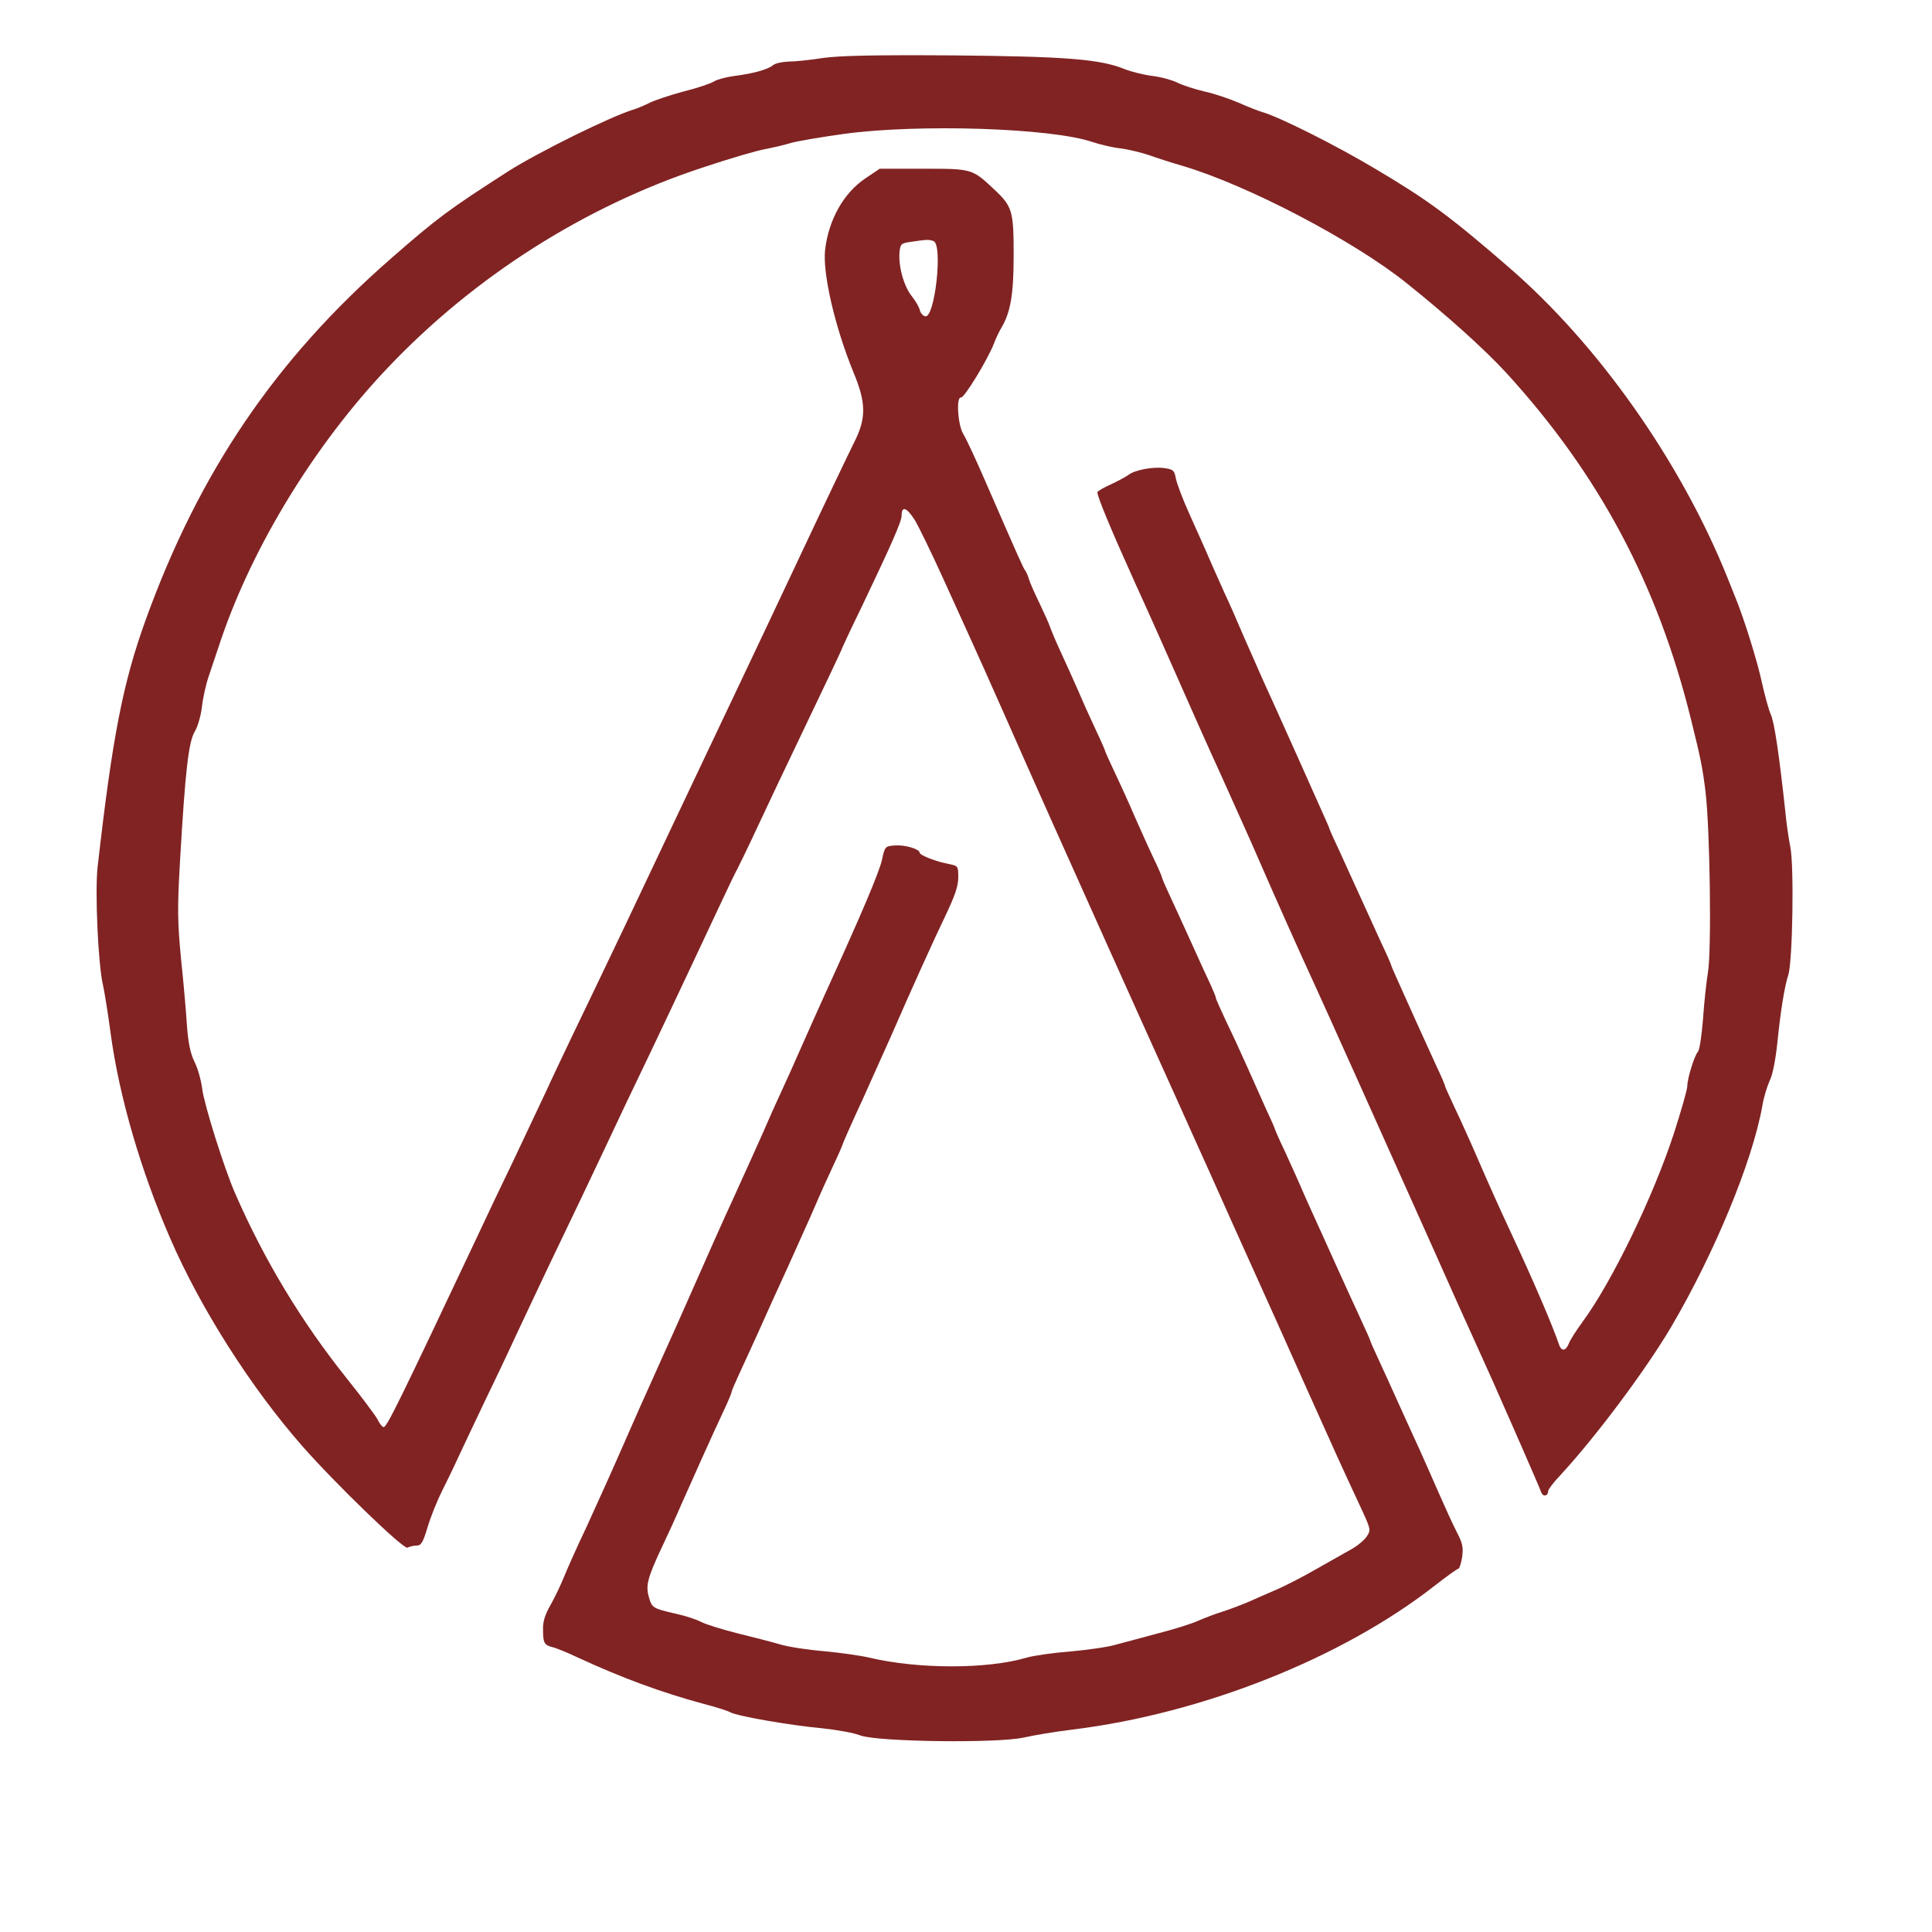
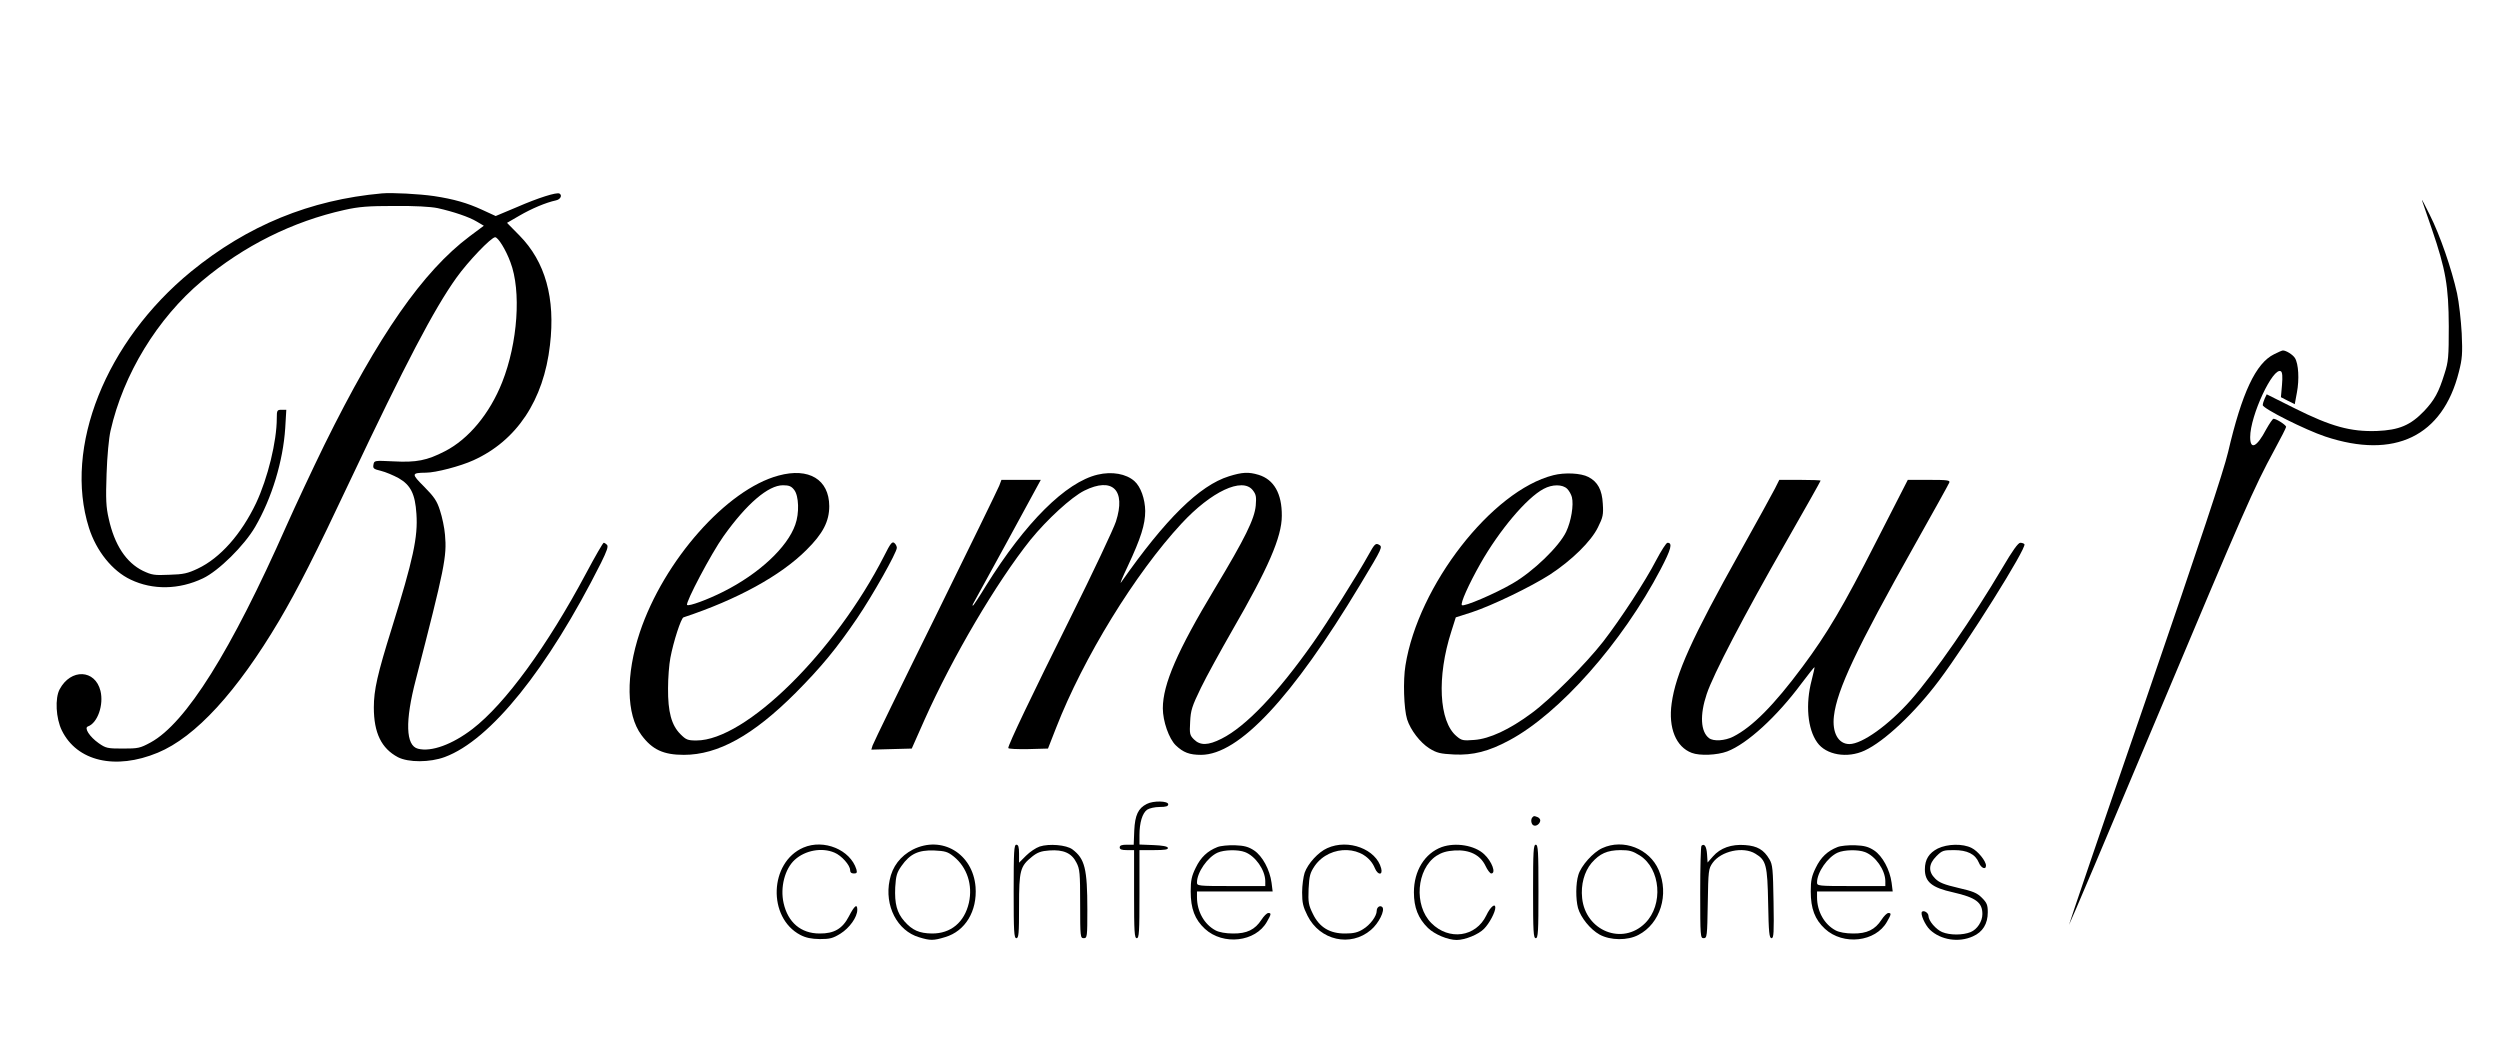
- <svg xmlns="http://www.w3.org/2000/svg" version="1.0" width="750pt" height="750pt" viewBox="0 0 750 750" preserveAspectRatio="xMidYMid meet">
-   <g transform="translate(0,750) scale(0.1,-0.1)" fill="#812323" stroke="none">
-     <path d="M3195 7275 c-49 -8 -110 -14 -134 -14 -25 -1 -52 -7 -60 -14 -20 -17 -79 -33 -151 -42 -30 -4 -65 -13 -78 -21 -12 -8 -65 -26 -118 -39 -52 -14 -112 -34 -132 -44 -20 -10 -48 -22 -62 -26 -87 -26 -369 -165 -487 -240 -235 -151 -275 -181 -458 -341 -446 -390 -742 -827 -949 -1399 -89 -246 -130 -457 -187 -960 -11 -94 2 -382 21 -460 5 -22 19 -107 30 -190 33 -243 117 -531 231 -793 118 -272 313 -578 511 -804 130 -148 396 -405 410 -396 7 4 23 8 35 8 18 0 25 12 43 72 12 40 37 102 55 138 18 36 48 97 65 135 18 39 62 131 97 205 36 74 94 196 128 270 35 74 91 194 125 265 92 191 177 370 217 455 64 136 115 244 140 295 22 45 161 338 307 650 31 66 61 129 67 139 6 11 44 89 84 175 40 86 100 212 133 281 124 259 192 402 192 406 0 1 33 72 74 156 115 241 156 333 156 356 0 39 19 33 50 -15 16 -26 66 -129 111 -228 45 -99 94 -207 109 -240 15 -33 80 -177 143 -320 93 -212 226 -508 357 -800 56 -125 258 -574 295 -655 23 -52 84 -187 135 -300 50 -113 129 -288 175 -390 46 -102 134 -297 195 -435 108 -241 139 -310 217 -477 34 -74 35 -78 19 -102 -9 -14 -35 -36 -58 -49 -24 -13 -86 -49 -138 -78 -52 -30 -122 -66 -155 -80 -33 -14 -80 -35 -105 -46 -25 -11 -70 -28 -100 -38 -30 -9 -74 -26 -97 -36 -23 -11 -92 -33 -155 -49 -62 -17 -138 -37 -168 -45 -30 -9 -109 -20 -175 -26 -66 -5 -142 -16 -170 -24 -152 -45 -420 -45 -610 0 -33 8 -112 19 -175 25 -63 5 -140 17 -170 26 -30 9 -104 28 -165 43 -60 15 -124 35 -142 44 -18 10 -61 24 -97 32 -92 21 -95 23 -107 65 -13 44 -6 74 51 195 21 44 55 118 75 165 45 102 126 282 166 367 16 34 29 65 29 69 0 4 11 30 24 58 13 28 47 103 76 166 28 63 82 183 120 265 37 83 85 188 105 235 20 47 52 118 71 158 19 40 34 75 34 77 0 3 36 85 81 182 44 98 93 207 109 243 73 168 166 374 211 467 36 76 49 113 49 147 0 44 -1 45 -37 52 -48 9 -113 34 -113 44 0 14 -57 31 -96 28 -38 -3 -39 -4 -50 -55 -11 -50 -81 -214 -224 -528 -17 -38 -56 -124 -85 -190 -29 -66 -66 -149 -83 -185 -17 -36 -47 -103 -67 -150 -21 -47 -72 -161 -115 -255 -43 -93 -110 -244 -150 -335 -40 -91 -105 -237 -145 -325 -40 -88 -103 -230 -140 -315 -37 -85 -99 -222 -137 -305 -39 -82 -79 -172 -90 -200 -11 -27 -33 -74 -50 -104 -22 -38 -31 -66 -30 -97 0 -52 5 -60 36 -68 14 -3 58 -21 98 -40 171 -79 322 -135 488 -180 47 -12 94 -27 105 -33 27 -15 227 -50 355 -62 58 -6 125 -18 150 -28 67 -25 534 -31 635 -8 39 9 124 23 190 31 503 62 1045 277 1404 558 46 36 88 66 92 66 4 0 11 20 15 45 5 39 2 54 -21 98 -15 29 -46 97 -70 152 -24 55 -57 129 -73 165 -17 36 -53 117 -82 180 -28 63 -65 143 -81 178 -16 34 -29 64 -29 66 0 3 -18 42 -39 88 -21 46 -60 130 -86 188 -26 58 -58 128 -70 155 -13 28 -40 88 -61 135 -20 47 -54 122 -75 168 -22 46 -39 85 -39 87 0 2 -15 37 -34 77 -18 40 -52 116 -75 168 -23 52 -60 132 -82 177 -21 45 -39 85 -39 89 0 4 -9 26 -19 48 -11 23 -45 97 -76 166 -31 69 -70 153 -86 188 -16 34 -29 65 -29 68 0 3 -15 38 -34 77 -19 40 -50 110 -71 157 -20 47 -54 122 -76 168 -21 45 -39 84 -39 87 0 2 -15 37 -34 77 -19 40 -51 111 -71 158 -21 47 -52 117 -70 155 -18 39 -35 80 -39 92 -4 12 -22 52 -40 90 -18 37 -37 79 -41 93 -4 14 -11 30 -15 35 -8 10 -25 49 -152 340 -38 88 -78 174 -89 191 -21 35 -28 146 -8 141 12 -2 101 143 127 208 8 22 21 49 28 60 37 62 49 130 49 285 0 172 -5 189 -77 256 -84 79 -85 79 -273 79 l-170 0 -55 -37 c-85 -57 -143 -160 -157 -278 -10 -90 37 -296 110 -475 50 -120 50 -179 3 -272 -19 -38 -111 -230 -204 -428 -93 -198 -193 -409 -222 -470 -78 -165 -310 -653 -462 -975 -75 -157 -167 -350 -206 -430 -38 -80 -83 -174 -99 -210 -17 -36 -73 -155 -125 -265 -53 -110 -115 -240 -138 -290 -313 -663 -358 -755 -371 -755 -5 0 -16 14 -24 31 -9 16 -62 87 -118 157 -177 221 -322 462 -434 719 -42 95 -121 347 -128 406 -4 32 -17 80 -30 105 -16 33 -24 73 -29 137 -3 50 -13 166 -23 260 -14 149 -15 196 -4 385 20 346 33 460 57 500 12 20 24 62 28 97 4 35 16 89 27 120 11 32 32 96 48 143 124 363 364 755 645 1051 336 355 766 628 1222 778 104 35 214 67 244 72 30 6 75 16 100 24 25 7 117 23 205 35 291 40 807 23 965 -31 30 -10 80 -22 110 -25 30 -4 80 -16 110 -26 30 -11 89 -30 131 -42 253 -75 663 -290 868 -454 160 -128 302 -256 388 -349 361 -395 589 -823 718 -1348 37 -149 44 -183 56 -280 17 -145 24 -615 9 -701 -6 -38 -15 -119 -19 -181 -5 -62 -13 -119 -20 -126 -14 -17 -41 -104 -41 -134 0 -12 -23 -93 -51 -180 -80 -246 -241 -579 -356 -735 -24 -33 -48 -70 -53 -84 -11 -28 -28 -31 -37 -6 -27 79 -96 240 -183 427 -50 107 -96 210 -137 305 -25 58 -63 142 -84 186 -21 45 -39 84 -39 87 0 4 -15 39 -34 79 -18 40 -55 120 -81 178 -26 58 -58 129 -71 158 -13 29 -24 54 -24 57 0 2 -17 41 -39 87 -21 46 -57 126 -81 178 -24 52 -60 132 -81 178 -22 46 -39 85 -39 87 0 2 -13 32 -29 67 -16 35 -45 101 -66 148 -45 100 -127 284 -160 355 -12 28 -46 104 -75 170 -28 66 -62 143 -75 170 -12 28 -40 88 -60 135 -20 47 -57 128 -80 180 -24 53 -46 112 -50 131 -6 33 -10 37 -46 42 -44 6 -116 -8 -139 -27 -8 -6 -39 -23 -67 -36 -29 -13 -53 -27 -53 -31 0 -18 53 -145 145 -349 54 -118 130 -289 170 -380 40 -91 116 -262 170 -380 53 -118 119 -264 145 -325 52 -120 159 -360 210 -470 39 -84 295 -655 465 -1035 67 -151 134 -300 148 -330 66 -145 95 -210 176 -395 48 -110 91 -208 94 -218 7 -19 27 -15 27 5 0 6 21 34 48 62 140 152 330 407 429 574 169 288 315 641 354 857 5 33 19 78 29 100 12 24 23 83 30 150 12 119 27 213 42 260 17 50 23 425 8 497 -7 35 -16 99 -20 143 -23 212 -42 343 -56 372 -8 18 -23 73 -34 122 -17 82 -73 260 -105 336 -7 17 -20 50 -30 75 -182 451 -503 906 -852 1206 -225 195 -311 258 -508 375 -155 93 -378 205 -445 224 -14 4 -55 20 -91 36 -37 16 -97 36 -134 44 -38 9 -84 24 -104 34 -20 10 -63 22 -96 26 -33 4 -82 16 -110 27 -95 39 -234 49 -670 53 -301 2 -434 -1 -500 -10z m429 -711 c37 -14 5 -299 -32 -292 -9 2 -18 12 -21 23 -2 11 -16 36 -32 56 -31 39 -52 117 -47 171 3 30 6 34 43 39 60 9 72 10 89 3z" />
+ <svg xmlns="http://www.w3.org/2000/svg" version="1.0" width="1391pt" height="579pt" viewBox="0 0 1391 579" preserveAspectRatio="xMidYMid meet">
+   <g transform="translate(0,579) scale(0.1,-0.1)" fill="#000000" stroke="none">
+     <path d="M2125 4714 c-400 -36 -747 -178 -1062 -435 -475 -389 -710 -978 -568 -1426 41 -129 130 -240 232 -288 123 -59 270 -56 402 7 87 41 230 182 291 287 93 160 155 366 167 549 l6 102 -26 0 c-25 0 -27 -3 -27 -47 0 -129 -50 -333 -115 -472 -83 -174 -200 -306 -325 -365 -55 -26 -79 -32 -158 -34 -84 -4 -98 -1 -147 22 -93 46 -158 144 -190 290 -15 65 -17 108 -12 250 3 96 13 201 22 239 71 315 261 626 508 833 234 197 506 332 794 396 80 18 132 22 278 22 113 1 202 -4 240 -12 89 -20 175 -49 218 -75 l39 -23 -79 -59 c-260 -195 -507 -550 -808 -1160 -67 -137 -162 -340 -211 -450 -309 -699 -560 -1099 -756 -1206 -59 -32 -69 -34 -155 -34 -85 0 -94 2 -134 30 -51 36 -82 85 -60 93 54 19 89 120 70 198 -30 120 -165 125 -227 9 -27 -50 -21 -162 12 -229 84 -172 298 -222 534 -124 210 87 440 338 676 736 103 175 199 364 396 782 305 645 466 952 589 1124 64 90 194 226 216 226 16 0 59 -68 85 -139 61 -159 41 -449 -46 -668 -69 -174 -186 -316 -319 -384 -99 -51 -158 -63 -286 -56 -106 5 -107 5 -111 -18 -4 -21 0 -25 42 -35 25 -6 70 -25 99 -41 66 -38 91 -88 98 -198 9 -129 -18 -253 -137 -636 -80 -256 -100 -344 -100 -441 0 -142 42 -228 134 -277 58 -30 178 -30 261 1 254 94 572 489 869 1080 33 67 42 92 33 101 -6 6 -14 11 -18 11 -4 0 -48 -76 -98 -170 -216 -405 -450 -726 -632 -866 -112 -86 -229 -129 -303 -110 -69 17 -73 153 -12 386 160 620 173 684 162 804 -3 39 -16 100 -28 136 -17 54 -33 76 -88 132 -72 72 -72 77 10 78 54 0 192 36 264 69 241 109 391 334 426 641 31 261 -26 464 -170 610 l-69 70 69 40 c67 39 147 73 203 85 25 5 37 28 20 38 -15 9 -119 -24 -236 -75 l-119 -50 -76 35 c-83 38 -156 59 -267 76 -83 12 -233 20 -290 15z" />
+     <path d="M13476 4675 c4 -11 29 -83 55 -160 77 -225 93 -317 94 -540 0 -172 -2 -197 -24 -265 -32 -103 -55 -145 -113 -207 -76 -79 -139 -106 -263 -111 -146 -5 -255 25 -457 126 l-156 78 -11 -23 c-6 -13 -11 -30 -11 -37 0 -19 237 -138 348 -175 385 -128 653 1 743 359 19 74 21 102 16 215 -4 72 -15 172 -26 223 -30 135 -94 322 -152 437 -27 55 -46 91 -43 80z" />
+     <path d="M12653 3819 c-102 -50 -179 -215 -256 -545 -26 -109 -151 -485 -461 -1388 -235 -681 -425 -1240 -424 -1242 2 -1 221 516 487 1149 493 1172 540 1280 655 1492 36 66 66 125 66 130 0 10 -54 45 -70 45 -5 0 -23 -27 -41 -59 -52 -99 -89 -117 -89 -43 0 120 128 393 171 366 8 -5 10 -30 6 -76 l-6 -68 39 -20 38 -19 12 65 c14 73 9 160 -11 192 -12 19 -49 42 -67 42 -4 0 -26 -9 -49 -21z" />
+     <path d="M4332 3144 c-288 -77 -638 -472 -772 -872 -79 -237 -76 -458 9 -572 60 -81 122 -110 236 -110 190 0 385 108 621 344 145 146 228 247 343 416 85 125 221 366 221 392 0 8 -6 21 -14 27 -12 10 -22 -3 -56 -71 -273 -536 -772 -1028 -1045 -1028 -49 0 -58 4 -89 35 -50 50 -70 124 -69 255 0 58 6 134 13 170 17 90 59 220 73 225 299 99 541 232 684 375 92 91 127 159 127 244 -1 148 -113 216 -282 170z m87 -80 c26 -33 29 -130 6 -193 -44 -127 -203 -274 -400 -373 -87 -44 -193 -83 -202 -74 -11 11 135 288 203 383 129 181 249 283 330 283 34 0 47 -5 63 -26z" />
+     <path d="M6107 3149 c-177 -42 -402 -266 -621 -618 -37 -61 -70 -111 -73 -111 -2 0 -2 3 0 8 9 15 355 648 366 670 l12 22 -109 0 -110 0 -12 -32 c-7 -18 -167 -346 -355 -728 -189 -382 -346 -705 -350 -718 l-7 -23 113 3 112 3 71 160 c158 353 400 764 590 1002 92 113 227 237 299 273 157 78 233 4 176 -172 -13 -40 -126 -280 -252 -533 -219 -440 -347 -708 -347 -727 0 -5 50 -7 111 -6 l110 3 45 115 c152 390 440 859 698 1137 166 179 338 259 396 186 19 -24 21 -37 17 -86 -7 -75 -59 -181 -228 -462 -208 -346 -289 -532 -289 -666 0 -72 34 -169 72 -206 42 -40 76 -53 141 -53 211 1 507 318 884 945 129 214 127 212 104 225 -17 9 -24 2 -57 -58 -59 -107 -230 -378 -307 -487 -200 -284 -375 -467 -510 -535 -75 -38 -119 -39 -154 -4 -23 23 -25 31 -21 98 3 64 10 86 60 189 31 64 110 207 174 319 200 346 276 520 276 638 1 124 -44 202 -129 228 -56 17 -91 15 -165 -8 -164 -51 -353 -237 -600 -590 -10 -14 7 27 37 90 73 156 97 232 97 307 -1 67 -25 135 -60 166 -46 41 -125 55 -205 36z" />
+     <path d="M8643 3146 c-342 -86 -752 -614 -823 -1058 -14 -84 -9 -241 9 -300 19 -60 73 -130 124 -162 42 -26 61 -30 137 -34 106 -5 193 17 308 79 279 149 628 543 842 952 58 111 68 147 38 147 -7 0 -35 -44 -63 -97 -61 -118 -197 -326 -295 -453 -97 -124 -293 -321 -398 -398 -124 -92 -235 -143 -319 -149 -63 -5 -71 -3 -99 21 -98 82 -110 330 -29 582 l25 79 88 28 c115 38 330 142 436 210 122 80 229 185 267 263 28 56 31 71 27 131 -4 77 -28 122 -80 149 -42 22 -132 26 -195 10z m77 -76 c11 -11 22 -31 26 -46 11 -44 -4 -134 -32 -193 -39 -82 -184 -222 -299 -288 -96 -56 -271 -131 -281 -120 -10 9 38 116 103 231 105 185 257 366 352 416 48 26 105 26 131 0z" />
+     <path d="M9876 3072 c-13 -26 -99 -182 -191 -347 -273 -488 -361 -683 -384 -849 -19 -136 24 -242 112 -275 44 -17 141 -13 197 8 111 42 277 194 414 379 38 50 70 91 72 90 1 -2 -6 -34 -16 -73 -35 -133 -23 -271 31 -346 49 -70 168 -90 264 -45 110 51 279 210 414 390 159 212 488 737 475 758 -3 4 -13 8 -23 8 -12 0 -43 -43 -100 -140 -165 -279 -377 -585 -509 -735 -123 -139 -271 -245 -342 -245 -62 0 -97 64 -86 156 17 146 125 375 449 951 103 183 190 340 193 348 5 13 -11 15 -113 15 l-118 0 -175 -342 c-185 -364 -274 -514 -411 -698 -159 -214 -279 -335 -386 -389 -46 -23 -109 -27 -134 -8 -47 36 -52 129 -13 245 36 109 209 440 438 840 108 189 196 345 196 348 0 2 -52 4 -115 4 l-115 0 -24 -48z" />
+     <path d="M6381 1317 c-48 -24 -66 -62 -70 -148 l-3 -79 -39 0 c-28 0 -39 -4 -39 -15 0 -11 11 -15 40 -15 l40 0 0 -245 c0 -211 2 -245 15 -245 13 0 15 34 15 245 l0 245 81 0 c60 0 80 3 77 13 -3 8 -31 13 -81 15 l-77 3 0 52 c0 70 16 123 43 142 12 8 43 15 69 15 36 0 48 4 48 15 0 19 -83 21 -119 2z" />
+     <path d="M8527 1243 c-12 -11 -8 -41 7 -46 15 -6 36 11 36 29 0 6 -7 15 -16 18 -19 7 -19 7 -27 -1z" />
+     <path d="M4470 1074 c-190 -82 -200 -390 -17 -486 31 -16 60 -22 108 -23 56 0 73 4 115 30 51 32 94 92 94 133 0 36 -16 23 -47 -37 -35 -68 -82 -96 -163 -95 -104 0 -176 62 -200 169 -20 88 7 191 62 241 58 53 151 70 221 40 39 -16 87 -70 87 -97 0 -13 7 -19 21 -19 16 0 19 4 14 23 -34 109 -181 170 -295 121z" />
+     <path d="M5079 1063 c-69 -36 -114 -94 -129 -170 -30 -142 42 -282 164 -318 62 -19 80 -19 145 1 112 33 179 145 169 279 -15 186 -188 289 -349 208z m228 -39 c74 -60 106 -158 84 -257 -25 -109 -101 -172 -206 -171 -70 1 -109 18 -153 68 -42 48 -55 98 -51 189 4 65 9 82 35 119 47 67 94 89 181 86 63 -3 76 -7 110 -34z" />
+     <path d="M5640 830 c0 -224 2 -260 15 -260 13 0 15 26 15 178 0 200 6 222 73 276 29 23 50 31 95 34 79 6 125 -15 151 -67 19 -36 21 -58 21 -231 0 -183 1 -190 20 -190 19 0 20 7 20 159 0 228 -14 283 -83 335 -33 25 -130 33 -182 16 -21 -7 -55 -30 -76 -51 l-39 -39 0 50 c0 38 -4 50 -15 50 -13 0 -15 -36 -15 -260z" />
+     <path d="M6774 1077 c-56 -22 -93 -57 -121 -115 -23 -47 -28 -70 -28 -132 0 -96 23 -156 79 -208 102 -94 282 -73 345 39 25 43 25 49 8 49 -8 0 -25 -17 -38 -37 -36 -56 -82 -78 -159 -77 -40 0 -77 7 -96 17 -63 33 -104 105 -104 185 l0 32 211 0 210 0 -6 48 c-10 74 -51 149 -97 180 -32 21 -55 27 -107 29 -36 1 -80 -3 -97 -10z m153 -28 c58 -22 112 -99 113 -161 l0 -28 -190 0 c-184 0 -190 1 -190 20 0 56 59 141 115 166 36 16 113 18 152 3z" />
+     <path d="M7385 1071 c-50 -22 -108 -86 -126 -137 -7 -22 -14 -70 -14 -109 0 -58 5 -80 30 -130 69 -138 240 -176 353 -79 43 36 80 110 63 127 -12 12 -31 0 -31 -21 0 -29 -36 -78 -76 -102 -28 -18 -53 -24 -98 -24 -86 -1 -145 34 -181 109 -24 49 -27 64 -24 139 4 74 8 89 34 128 86 123 282 116 335 -13 16 -39 45 -40 35 -1 -27 107 -183 166 -300 113z" />
+     <path d="M8022 1077 c-95 -35 -155 -132 -155 -252 0 -85 24 -145 78 -198 37 -36 111 -67 160 -67 47 0 122 31 152 62 30 30 63 93 63 118 0 27 -28 4 -50 -43 -58 -121 -208 -142 -306 -43 -98 98 -83 300 28 374 30 19 56 27 102 30 83 5 142 -25 171 -85 11 -24 26 -43 32 -43 29 0 4 67 -39 107 -53 50 -159 67 -236 40z" />
+     <path d="M8530 830 c0 -224 2 -260 15 -260 13 0 15 36 15 260 0 224 -2 260 -15 260 -13 0 -15 -36 -15 -260z" />
+     <path d="M8915 1071 c-51 -23 -118 -98 -133 -149 -15 -48 -15 -135 -2 -184 15 -53 68 -119 120 -148 60 -33 156 -34 216 -2 122 63 172 225 113 361 -51 119 -197 176 -314 122z m209 -41 c116 -74 132 -274 30 -376 -126 -126 -332 -44 -351 139 -8 75 12 147 52 195 46 53 87 71 161 72 50 0 68 -5 108 -30z" />
+     <path d="M9467 1084 c-4 -4 -7 -121 -7 -261 0 -244 1 -253 19 -253 19 0 20 10 23 193 3 184 4 193 27 226 47 66 170 93 238 51 60 -36 67 -63 71 -277 3 -162 6 -193 19 -193 12 0 14 29 11 203 -3 181 -5 206 -23 236 -31 53 -67 74 -135 79 -76 6 -138 -16 -179 -63 l-30 -34 -3 46 c-3 44 -15 62 -31 47z" />
+     <path d="M10224 1077 c-56 -22 -93 -57 -121 -115 -23 -47 -28 -70 -28 -132 0 -96 23 -156 79 -208 102 -94 282 -73 345 39 25 43 25 49 8 49 -8 0 -25 -17 -38 -37 -36 -56 -82 -78 -159 -77 -40 0 -77 7 -96 17 -63 33 -104 105 -104 185 l0 32 211 0 210 0 -6 48 c-10 74 -51 149 -97 180 -32 21 -55 27 -107 29 -36 1 -80 -3 -97 -10z m153 -28 c58 -22 112 -99 113 -161 l0 -28 -190 0 c-184 0 -190 1 -190 20 0 56 59 141 115 166 36 16 113 18 152 3z" />
+     <path d="M10782 1069 c-49 -25 -72 -61 -72 -116 0 -70 39 -102 157 -128 127 -29 163 -56 163 -121 0 -41 -29 -85 -65 -100 -44 -18 -116 -18 -159 0 -35 15 -76 63 -76 90 0 17 -26 33 -36 23 -11 -11 17 -74 44 -100 60 -57 160 -73 239 -37 55 24 83 70 83 134 0 41 -5 53 -33 81 -27 27 -49 36 -132 55 -77 18 -105 29 -127 51 -40 39 -38 81 6 125 32 32 39 34 98 34 74 0 118 -22 138 -69 12 -31 40 -43 40 -17 0 25 -45 81 -80 98 -49 25 -134 23 -188 -3z" />
  </g>
</svg>
